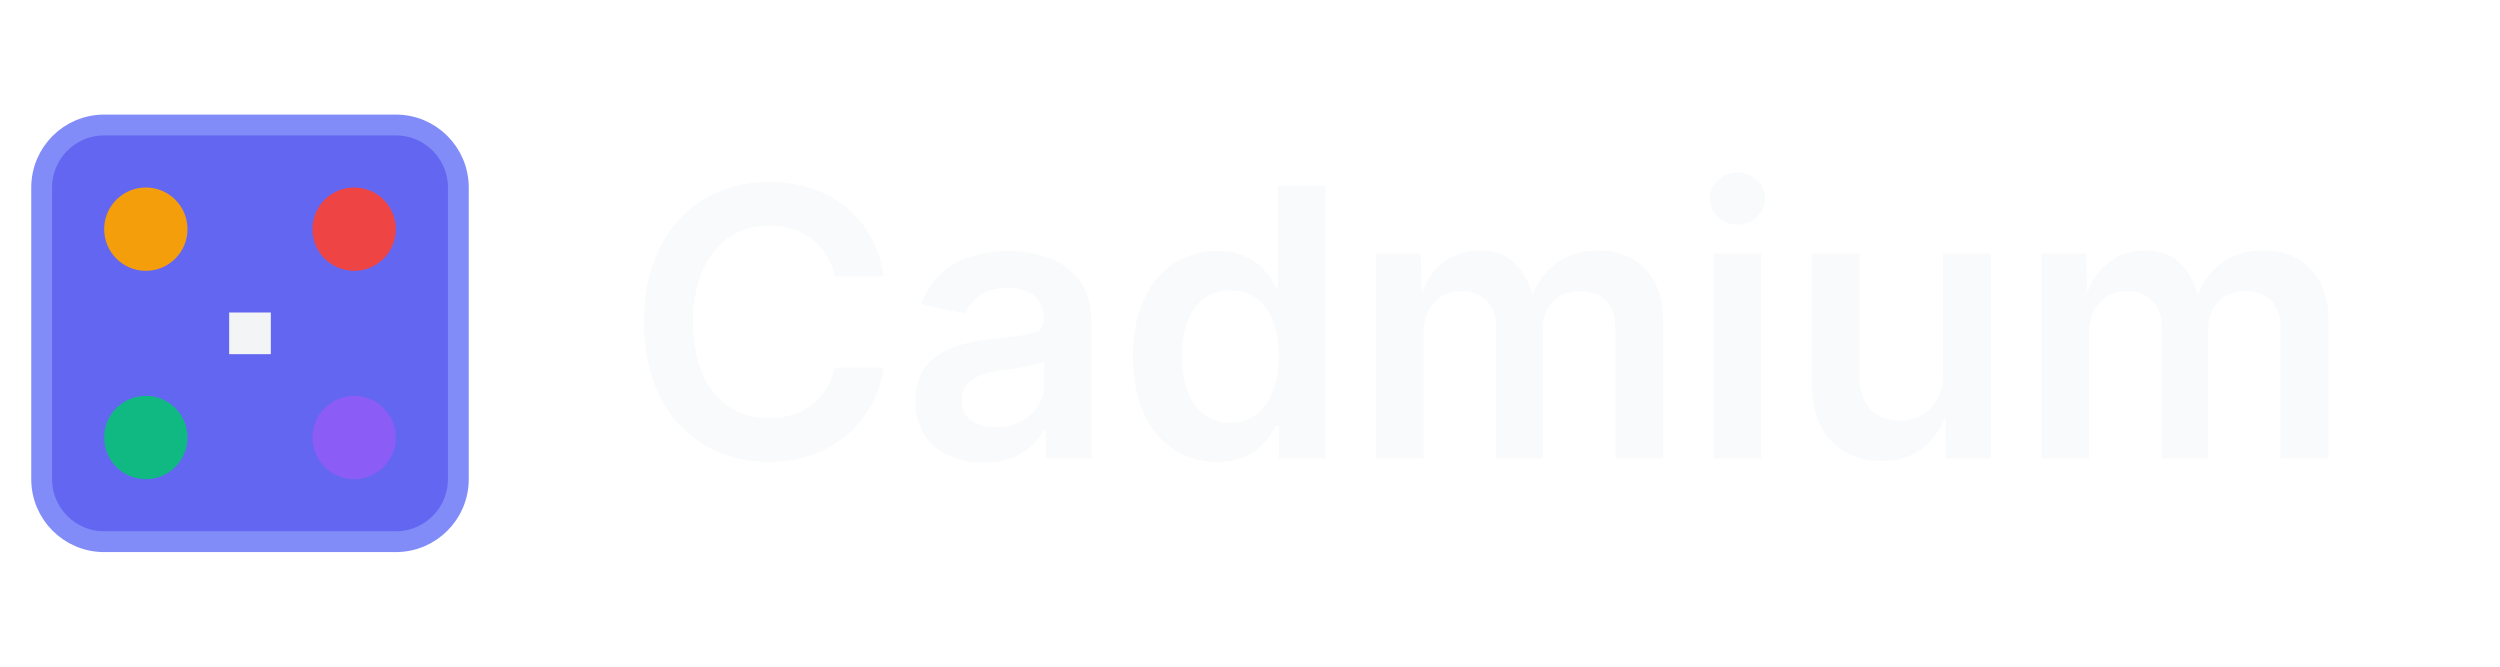
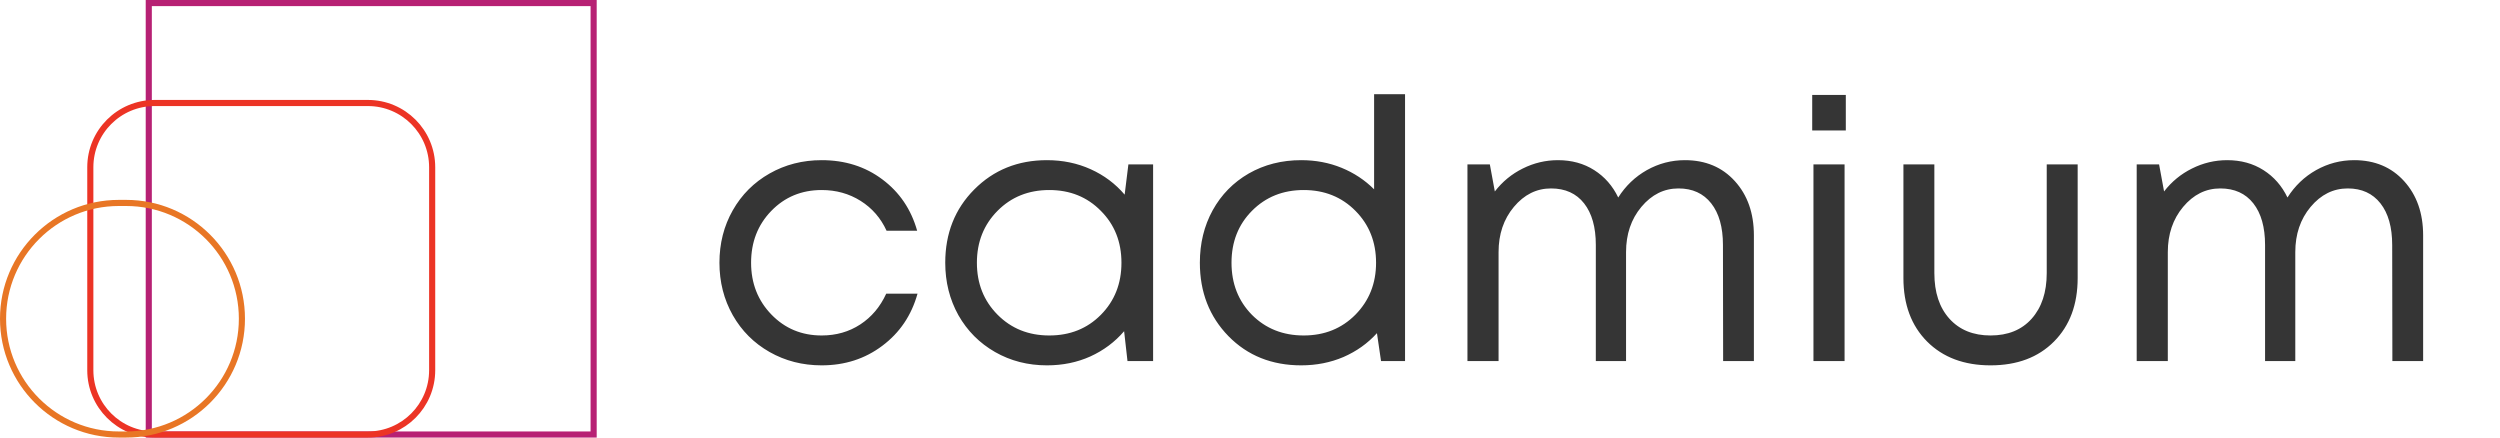
- <svg xmlns="http://www.w3.org/2000/svg" width="120" height="32" viewBox="0 0 120 32" fill="none">
-   <rect x="2" y="6" width="20" height="20" rx="3" fill="#6366F1" stroke="#818CF8" stroke-width="1" />
-   <circle cx="7" cy="11" r="2" fill="#F59E0B" />
-   <circle cx="17" cy="11" r="2" fill="#EF4444" />
-   <circle cx="7" cy="21" r="2" fill="#10B981" />
-   <circle cx="17" cy="21" r="2" fill="#8B5CF6" />
-   <rect x="11" y="15" width="2" height="2" fill="#F3F4F6" />
-   <text x="30" y="22" font-family="Inter, system-ui, sans-serif" font-size="18" font-weight="600" fill="#F9FAFB">
-     Cadmium
-   </text>
+ <svg xmlns="http://www.w3.org/2000/svg" width="817" height="143" viewBox="0 0 817 143" fill="none">
+   <path d="M268.524 119.395C262.287 119.395 256.612 117.942 251.499 115.037C246.386 112.131 242.376 108.122 239.471 103.009C236.566 97.857 235.113 92.143 235.113 85.868C235.113 79.553 236.566 73.84 239.471 68.727C242.376 63.613 246.386 59.604 251.499 56.699C256.612 53.794 262.287 52.341 268.524 52.341C276.155 52.341 282.76 54.433 288.338 58.616C293.955 62.8 297.751 68.397 299.727 75.409H289.732C287.834 71.264 285.007 68.01 281.249 65.647C277.492 63.284 273.25 62.102 268.524 62.102C261.939 62.102 256.438 64.388 252.022 68.959C247.645 73.491 245.456 79.127 245.456 85.868C245.456 92.569 247.664 98.205 252.08 102.776C256.496 107.347 261.977 109.633 268.524 109.633C273.25 109.633 277.453 108.432 281.133 106.03C284.813 103.629 287.641 100.278 289.616 95.978H299.843C297.867 103.067 294.032 108.742 288.338 113.003C282.682 117.264 276.078 119.395 268.524 119.395ZM368.756 53.735H376.833V118H368.465L367.361 108.238C364.34 111.763 360.66 114.514 356.321 116.489C352.021 118.426 347.296 119.395 342.144 119.395C335.907 119.395 330.251 117.942 325.177 115.037C320.102 112.131 316.112 108.122 313.207 103.009C310.34 97.857 308.907 92.143 308.907 85.868C308.907 76.261 312.064 68.281 318.378 61.928C324.731 55.537 332.653 52.341 342.144 52.341C347.296 52.341 352.06 53.329 356.438 55.304C360.815 57.28 364.514 60.05 367.536 63.613L368.756 53.735ZM325.99 102.834C330.484 107.367 336.12 109.633 342.899 109.633C349.678 109.633 355.295 107.386 359.75 102.893C364.243 98.36 366.49 92.685 366.49 85.868C366.49 79.05 364.243 73.394 359.75 68.901C355.295 64.369 349.678 62.102 342.899 62.102C336.12 62.102 330.484 64.369 325.99 68.901C321.497 73.433 319.25 79.089 319.25 85.868C319.25 92.647 321.497 98.302 325.99 102.834ZM449.058 30.784H459.168V118H451.324L449.987 108.877C446.966 112.209 443.325 114.804 439.063 116.664C434.802 118.484 430.193 119.395 425.234 119.395C415.628 119.395 407.706 116.218 401.469 109.865C395.233 103.474 392.114 95.474 392.114 85.868C392.114 79.515 393.509 73.801 396.298 68.727C399.126 63.613 403.057 59.604 408.093 56.699C413.168 53.794 418.882 52.341 425.234 52.341C429.96 52.341 434.357 53.174 438.424 54.839C442.492 56.505 446.036 58.849 449.058 61.87V30.784ZM409.139 102.893C413.633 107.386 419.269 109.633 426.048 109.633C432.827 109.633 438.463 107.367 442.957 102.834C447.45 98.263 449.697 92.608 449.697 85.868C449.697 79.089 447.45 73.433 442.957 68.901C438.463 64.369 432.827 62.102 426.048 62.102C419.269 62.102 413.633 64.369 409.139 68.901C404.684 73.394 402.457 79.05 402.457 85.868C402.457 92.685 404.684 98.36 409.139 102.893ZM550.626 52.341C557.366 52.341 562.809 54.626 566.954 59.197C571.098 63.768 573.171 69.676 573.171 76.919V118H563.119L563.061 80.057C563.061 74.247 561.782 69.714 559.226 66.46C556.669 63.206 553.105 61.58 548.534 61.58C543.808 61.58 539.76 63.594 536.39 67.623C533.059 71.612 531.393 76.532 531.393 82.381V118H521.515V80.057C521.515 74.247 520.237 69.714 517.68 66.46C515.124 63.206 511.521 61.58 506.873 61.58C502.147 61.58 498.099 63.594 494.729 67.623C491.397 71.612 489.731 76.532 489.731 82.381V118H479.563V53.735H486.884L488.511 62.567C490.99 59.352 494.031 56.854 497.634 55.072C501.275 53.251 505.11 52.341 509.139 52.341C513.632 52.341 517.583 53.425 520.992 55.595C524.401 57.764 527.016 60.747 528.836 64.543C531.238 60.747 534.356 57.764 538.191 55.595C542.065 53.425 546.21 52.341 550.626 52.341ZM592.229 42.637V31.016H603.211V42.637H592.229ZM592.636 118V53.735H602.805V118H592.636ZM650.509 119.395C641.871 119.395 634.956 116.799 629.766 111.608C624.614 106.418 622.038 99.503 622.038 90.865V53.735H632.148V89.238C632.148 95.552 633.794 100.53 637.087 104.171C640.38 107.812 644.854 109.633 650.509 109.633C656.204 109.633 660.678 107.812 663.932 104.171C667.224 100.491 668.871 95.513 668.871 89.238V53.735H678.981V90.865C678.981 99.503 676.405 106.418 671.253 111.608C666.101 116.799 659.186 119.395 650.509 119.395ZM769.335 52.341C776.075 52.341 781.518 54.626 785.663 59.197C789.807 63.768 791.88 69.676 791.88 76.919V118H781.828L781.77 80.057C781.77 74.247 780.491 69.714 777.935 66.46C775.378 63.206 771.814 61.58 767.243 61.58C762.517 61.58 758.469 63.594 755.099 67.623C751.768 71.612 750.102 76.532 750.102 82.381V118H740.224V80.057C740.224 74.247 738.946 69.714 736.389 66.46C733.833 63.206 730.23 61.58 725.582 61.58C720.856 61.58 716.808 63.594 713.438 67.623C710.106 71.612 708.44 76.532 708.44 82.381V118H698.272V53.735H705.593L707.22 62.567C709.699 59.352 712.74 56.854 716.343 55.072C719.984 53.251 723.819 52.341 727.848 52.341C732.341 52.341 736.292 53.425 739.701 55.595C743.11 57.764 745.725 60.747 747.545 64.543C749.947 60.747 753.065 57.764 756.9 55.595C760.774 53.425 764.919 52.341 769.335 52.341Z" fill="#353535" />
+   <rect x="48.62" y="1" width="145.38" height="141" stroke="#B72174" stroke-width="2" />
+   <rect x="29.514" y="33.66" width="111.719" height="108.339" rx="21" stroke="#EC3425" stroke-width="2" />
+   <rect x="1" y="66.321" width="78.058" height="75.679" rx="37.84" stroke="#E87625" stroke-width="2" />
</svg>
